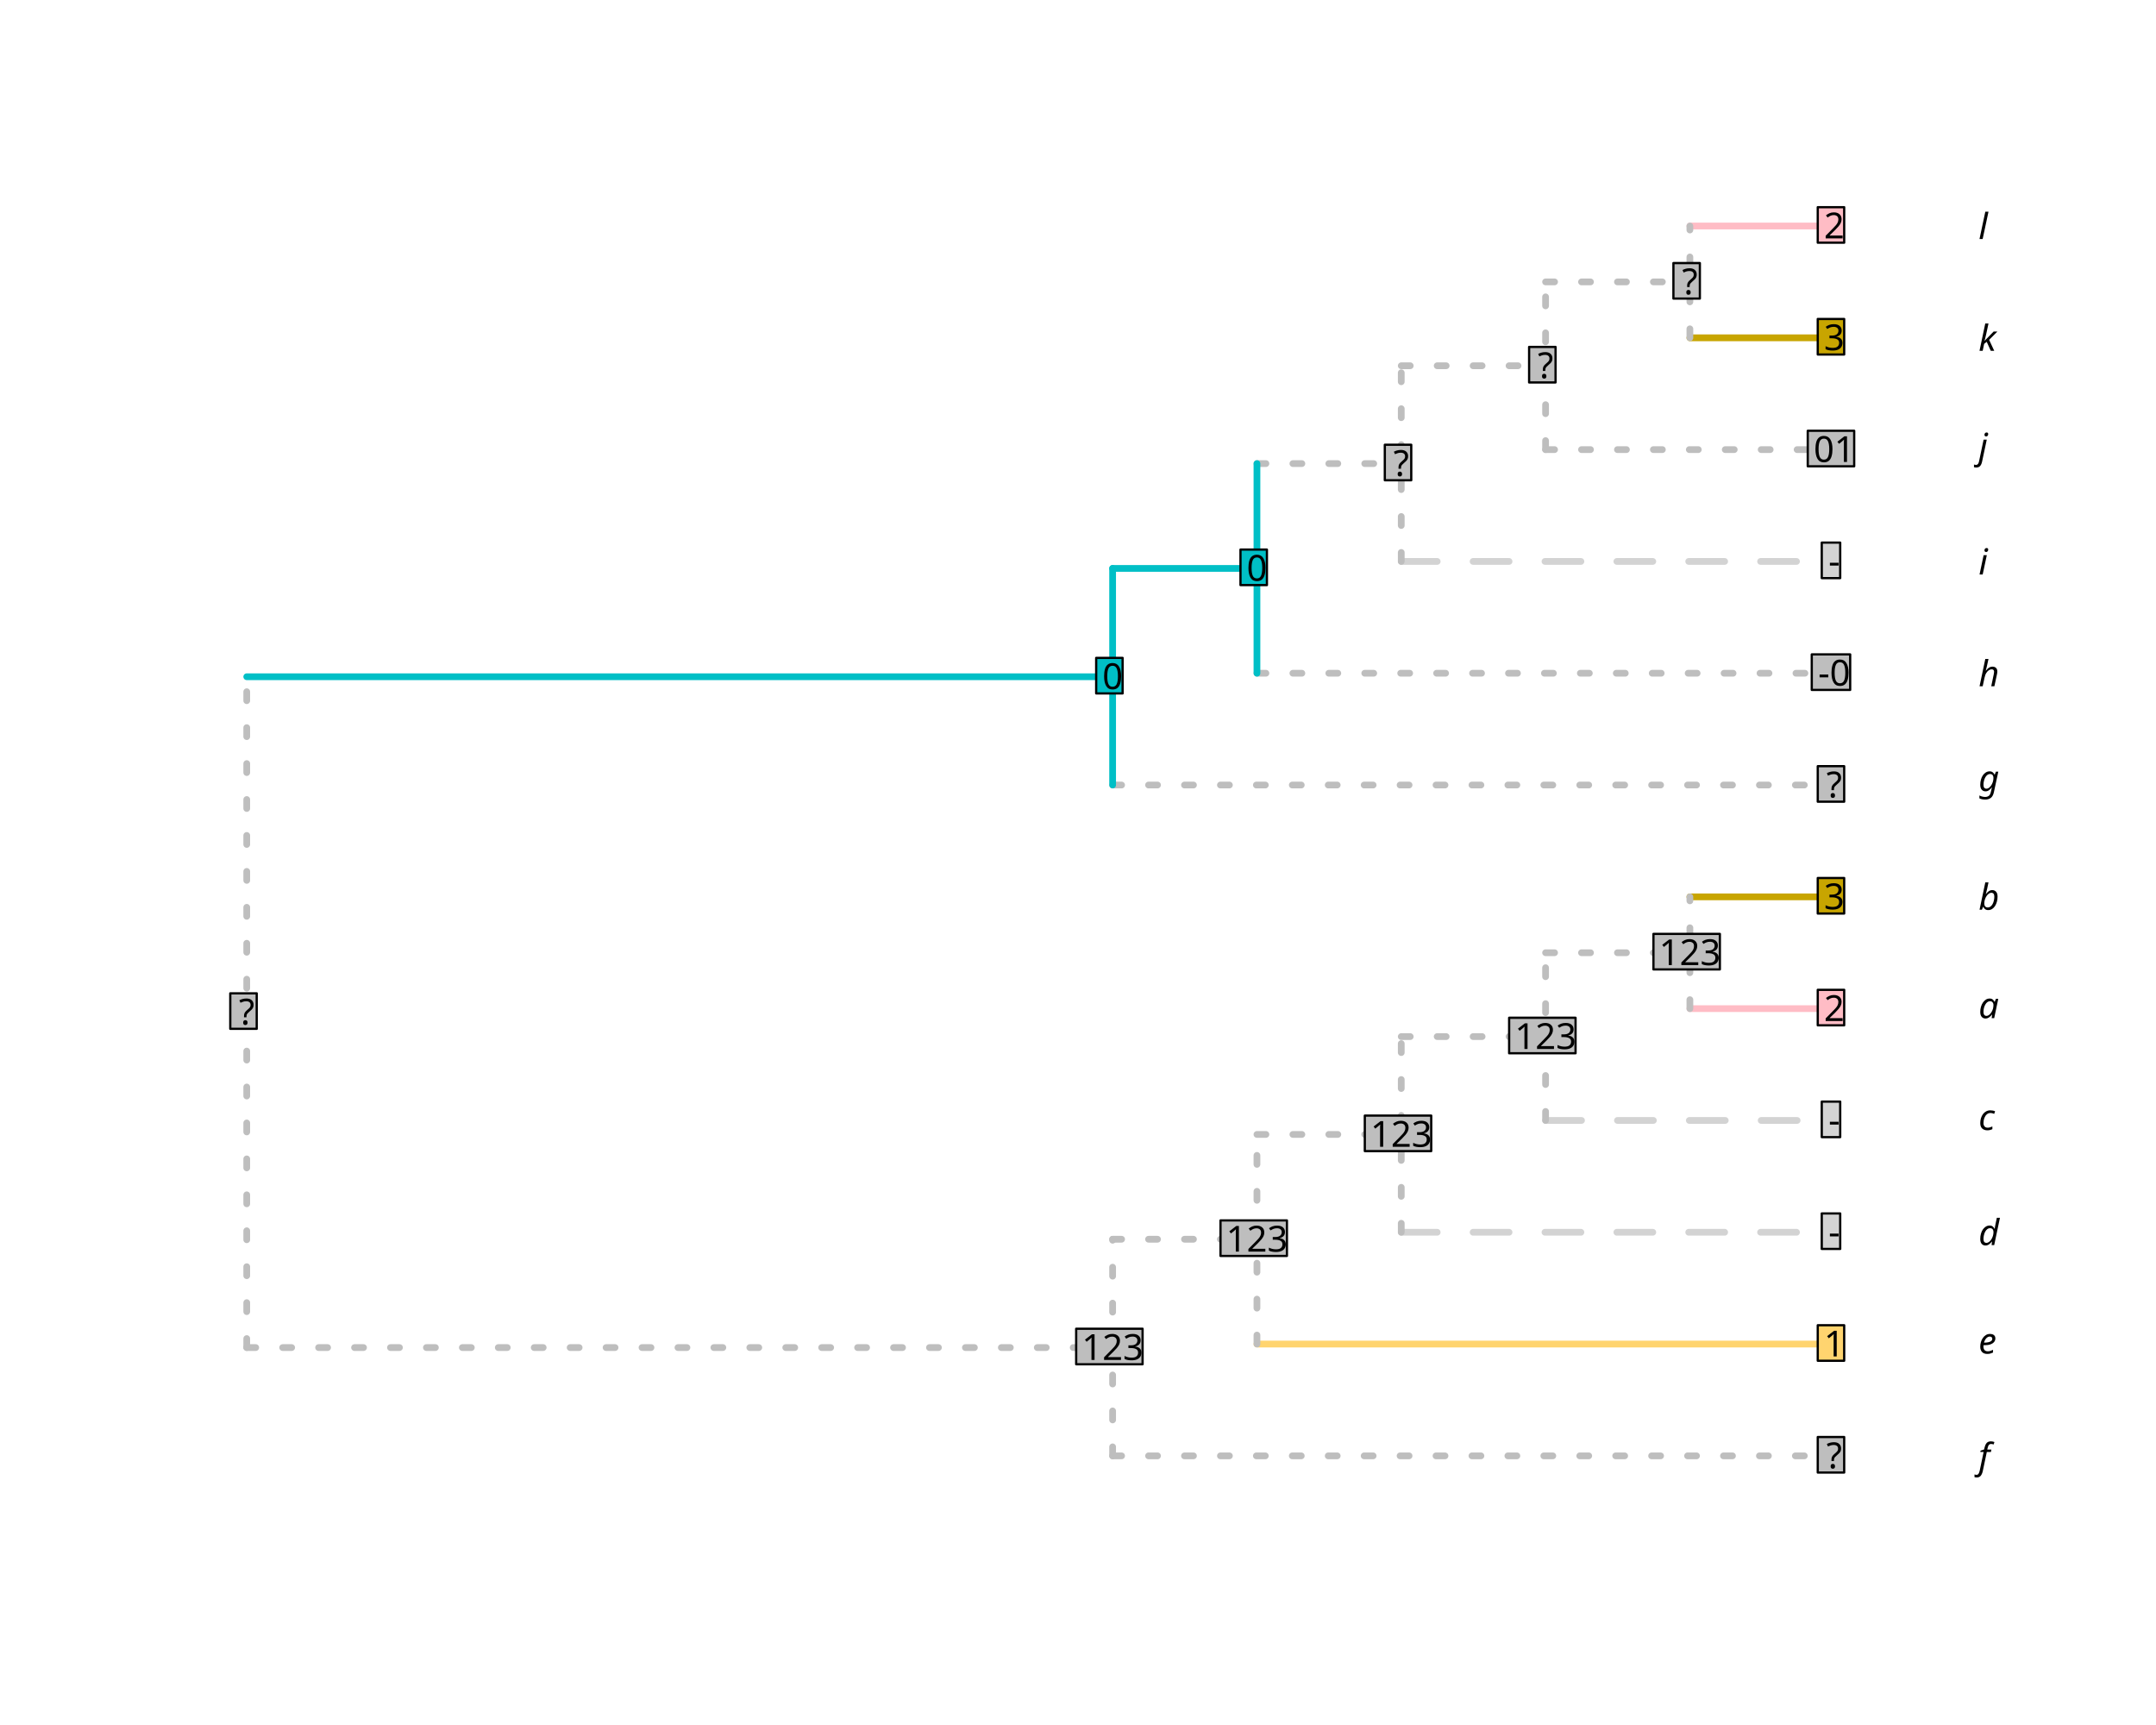
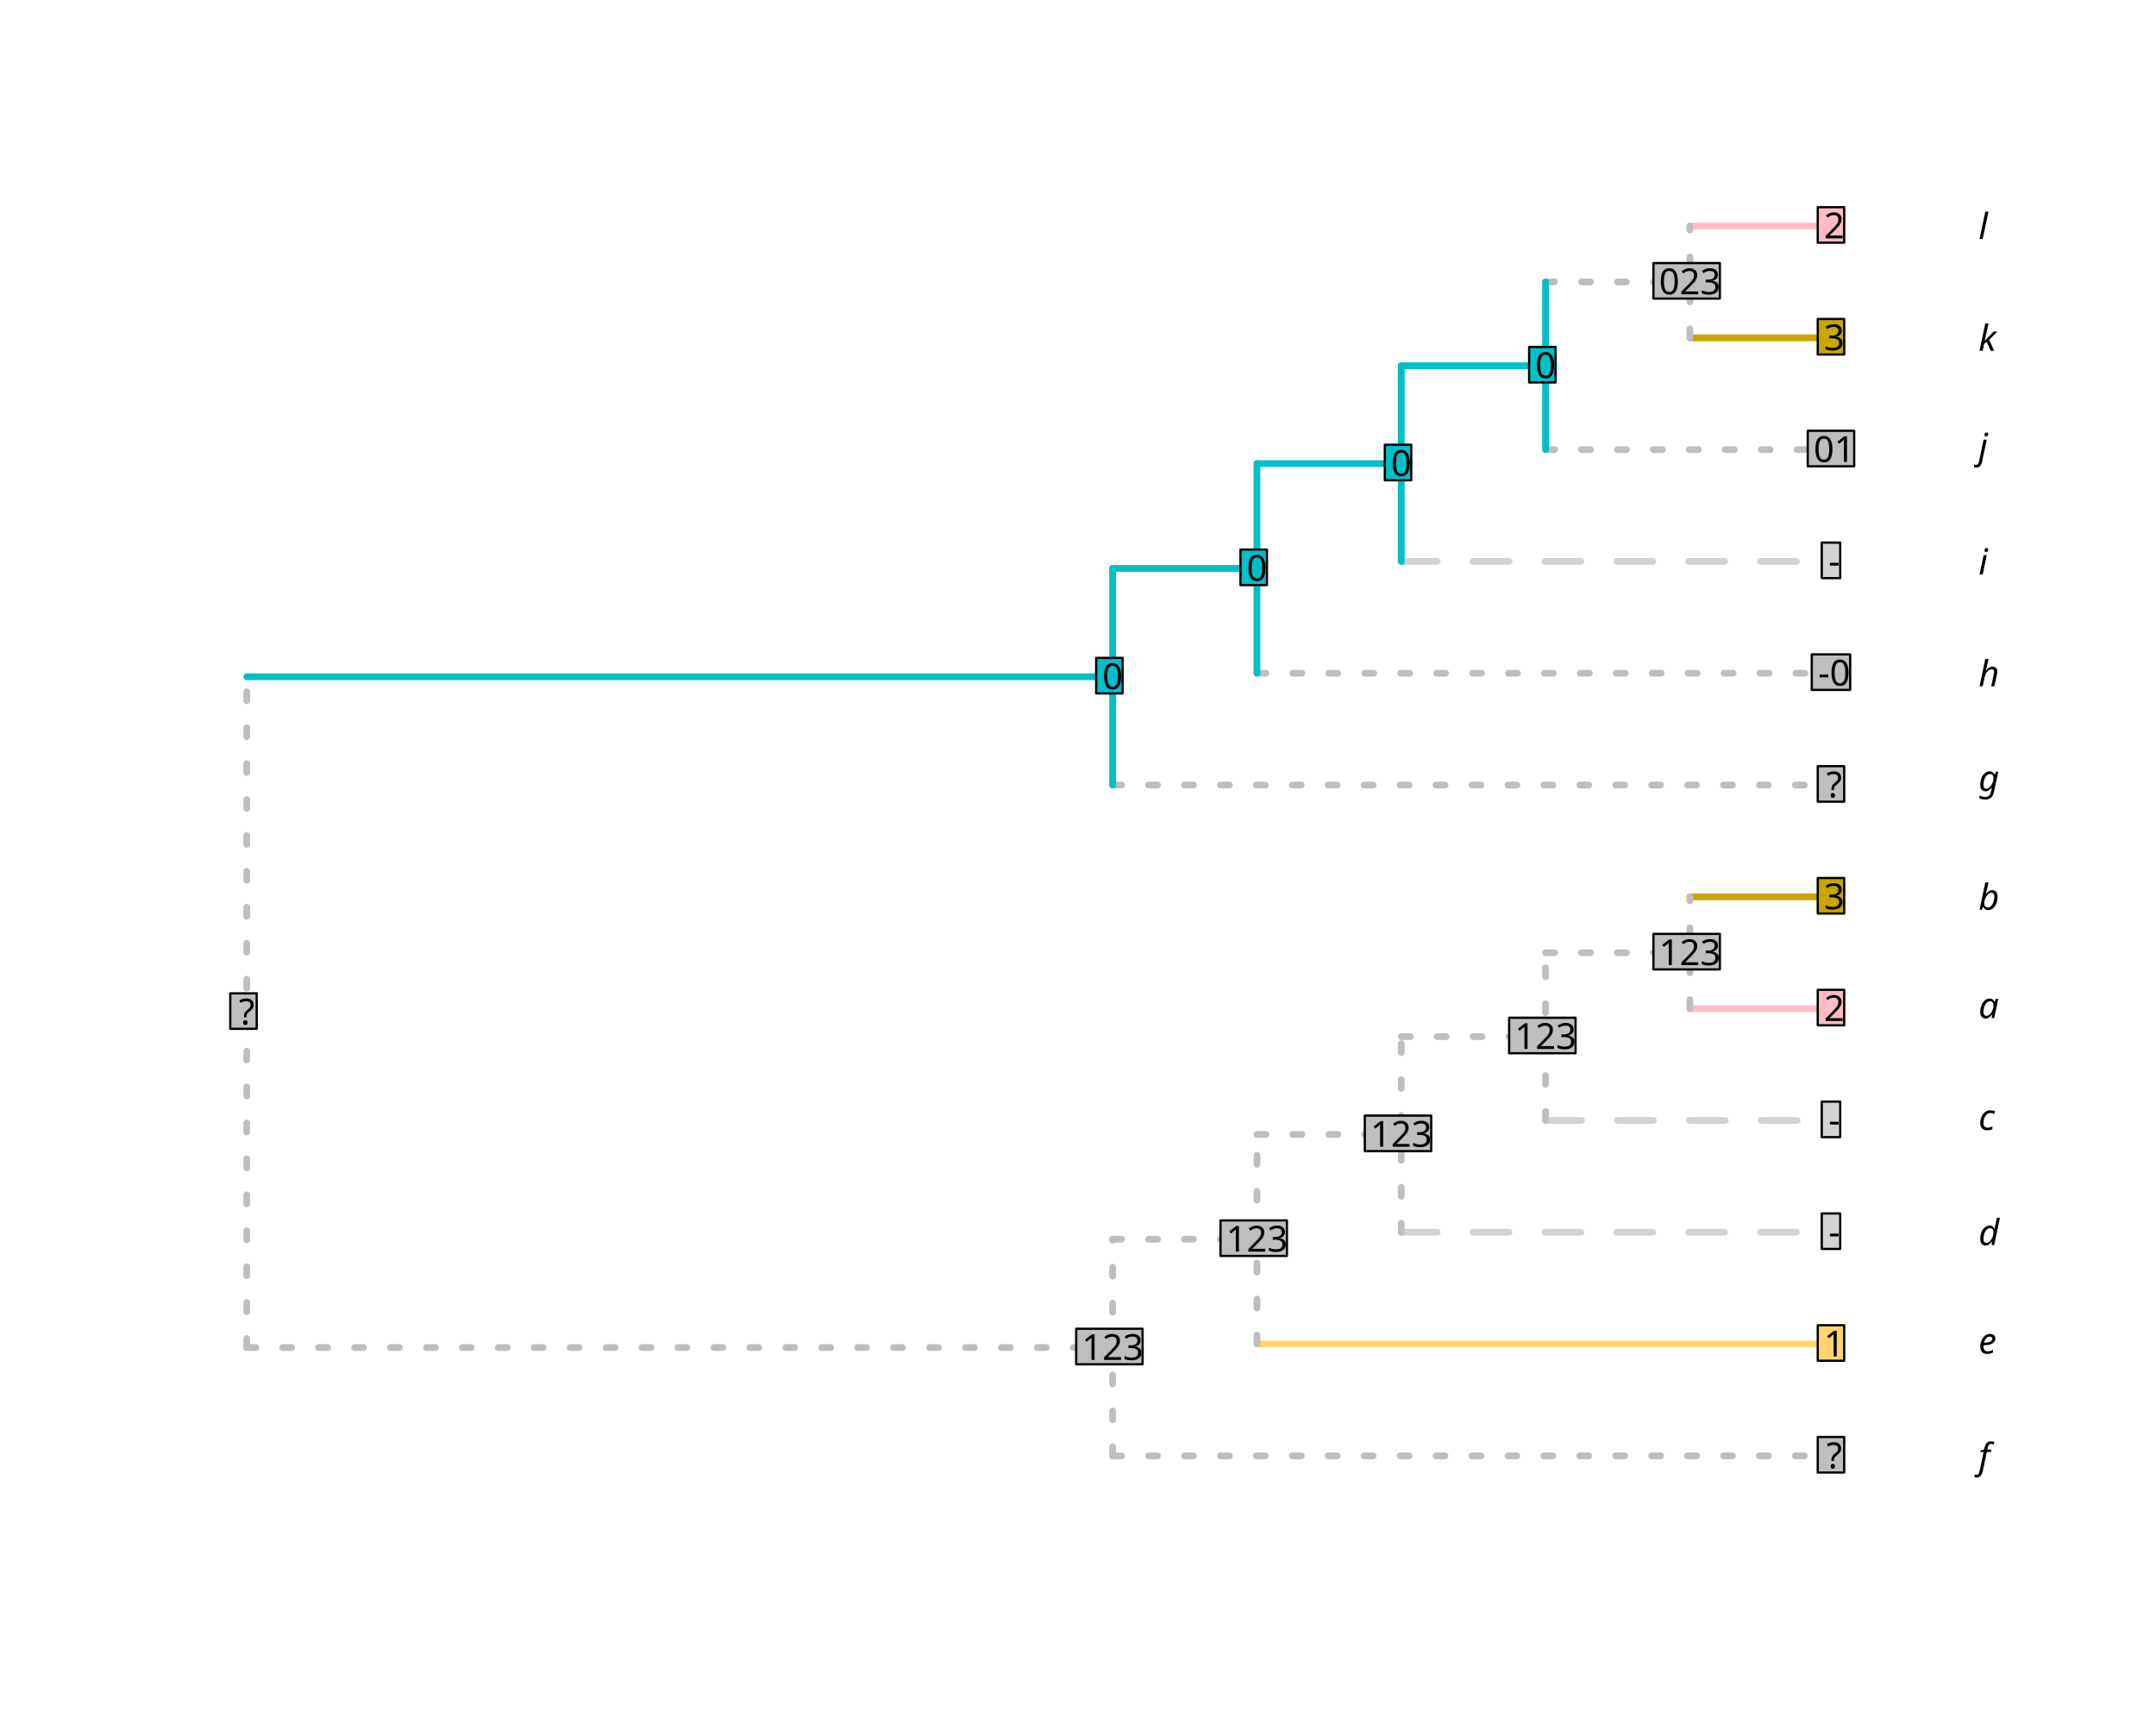
<svg xmlns="http://www.w3.org/2000/svg" class="svglite" data-engine-version="2.0" width="720.00pt" height="576.00pt" viewBox="0 0 720.00 576.00">
  <defs>
    <style type="text/css">
    .svglite line, .svglite polyline, .svglite polygon, .svglite path, .svglite rect, .svglite circle {
      fill: none;
      stroke: #000000;
      stroke-linecap: round;
      stroke-linejoin: round;
      stroke-miterlimit: 10.00;
    }
  </style>
  </defs>
  <rect width="100%" height="100%" style="stroke: none; fill: #FFFFFF;" />
  <defs>
    <clipPath id="cpMC4wMHw3MjAuMDB8MC4wMHw1NzYuMDA=">
      <rect x="0.00" y="0.00" width="720.00" height="576.00" />
    </clipPath>
  </defs>
  <g clip-path="url(#cpMC4wMHw3MjAuMDB8MC4wMHw1NzYuMDA=)">
</g>
  <defs>
    <clipPath id="cpNTkuMDR8Njg5Ljc2fDU5LjA0fDUwMi41Ng==">
      <rect x="59.04" y="59.04" width="630.72" height="443.52" />
    </clipPath>
  </defs>
  <g clip-path="url(#cpNTkuMDR8Njg5Ljc2fDU5LjA0fDUwMi41Ng==)">
    <line x1="82.40" y1="449.97" x2="371.56" y2="449.97" style="stroke-width: 2.25; stroke: #BEBEBE; stroke-dasharray: 3.00,9.00;" />
    <line x1="371.56" y1="486.13" x2="612.54" y2="486.13" style="stroke-width: 2.25; stroke: #BEBEBE; stroke-dasharray: 3.00,9.00;" />
    <line x1="371.56" y1="413.80" x2="419.76" y2="413.80" style="stroke-width: 2.25; stroke: #BEBEBE; stroke-dasharray: 3.00,9.00;" />
    <line x1="419.76" y1="448.80" x2="612.54" y2="448.80" style="stroke-width: 2.25; stroke: #FFD46F;" />
    <line x1="419.76" y1="378.80" x2="467.95" y2="378.80" style="stroke-width: 2.25; stroke: #BEBEBE; stroke-dasharray: 3.00,9.00;" />
    <line x1="467.95" y1="411.47" x2="612.54" y2="411.47" style="stroke-width: 2.25; stroke: #D3D3D3; stroke-dasharray: 12.00,12.00;" />
    <line x1="467.95" y1="346.13" x2="516.15" y2="346.13" style="stroke-width: 2.25; stroke: #BEBEBE; stroke-dasharray: 3.00,9.00;" />
    <line x1="516.15" y1="374.13" x2="612.54" y2="374.13" style="stroke-width: 2.25; stroke: #D3D3D3; stroke-dasharray: 12.00,12.00;" />
    <line x1="516.15" y1="318.13" x2="564.34" y2="318.13" style="stroke-width: 2.25; stroke: #BEBEBE; stroke-dasharray: 3.00,9.00;" />
    <line x1="564.34" y1="336.80" x2="612.54" y2="336.80" style="stroke-width: 2.25; stroke: #FFBCC5;" />
    <line x1="564.34" y1="299.47" x2="612.54" y2="299.47" style="stroke-width: 2.25; stroke: #C8A500;" />
    <line x1="82.40" y1="225.97" x2="371.56" y2="225.97" style="stroke-width: 2.25; stroke: #00BFC6;" />
    <line x1="371.56" y1="262.13" x2="612.54" y2="262.13" style="stroke-width: 2.25; stroke: #BEBEBE; stroke-dasharray: 3.00,9.00;" />
    <line x1="371.56" y1="189.80" x2="419.76" y2="189.80" style="stroke-width: 2.25; stroke: #00BFC6;" />
    <line x1="419.76" y1="224.80" x2="612.54" y2="224.80" style="stroke-width: 2.25; stroke: #BEBEBE; stroke-dasharray: 3.00,9.00;" />
-     <line x1="419.76" y1="154.80" x2="467.95" y2="154.80" style="stroke-width: 2.25; stroke: #BEBEBE; stroke-dasharray: 3.00,9.00;" />
+     <line x1="419.76" y1="154.80" x2="467.95" y2="154.80" style="stroke-width: 2.25; stroke: #00BFC6;" />
    <line x1="467.95" y1="187.47" x2="612.54" y2="187.47" style="stroke-width: 2.25; stroke: #D3D3D3; stroke-dasharray: 12.00,12.00;" />
-     <line x1="467.95" y1="122.13" x2="516.15" y2="122.13" style="stroke-width: 2.25; stroke: #BEBEBE; stroke-dasharray: 3.00,9.00;" />
+     <line x1="467.95" y1="122.13" x2="516.15" y2="122.13" style="stroke-width: 2.25; stroke: #00BFC6;" />
    <line x1="516.15" y1="150.13" x2="612.54" y2="150.13" style="stroke-width: 2.25; stroke: #BEBEBE; stroke-dasharray: 3.00,9.00;" />
    <line x1="516.15" y1="94.13" x2="564.34" y2="94.13" style="stroke-width: 2.25; stroke: #BEBEBE; stroke-dasharray: 3.00,9.00;" />
    <line x1="564.34" y1="112.80" x2="612.54" y2="112.80" style="stroke-width: 2.25; stroke: #C8A500;" />
    <line x1="564.34" y1="75.47" x2="612.54" y2="75.47" style="stroke-width: 2.25; stroke: #FFBCC5;" />
    <line x1="82.40" y1="449.97" x2="82.40" y2="225.97" style="stroke-width: 2.25; stroke: #BEBEBE; stroke-dasharray: 3.00,9.00;" />
    <line x1="371.56" y1="486.13" x2="371.56" y2="413.80" style="stroke-width: 2.25; stroke: #BEBEBE; stroke-dasharray: 3.00,9.00;" />
    <line x1="419.76" y1="448.80" x2="419.76" y2="378.80" style="stroke-width: 2.25; stroke: #BEBEBE; stroke-dasharray: 3.00,9.00;" />
    <line x1="467.95" y1="411.47" x2="467.95" y2="346.13" style="stroke-width: 2.25; stroke: #BEBEBE; stroke-dasharray: 3.00,9.00;" />
    <line x1="516.15" y1="374.13" x2="516.15" y2="318.13" style="stroke-width: 2.25; stroke: #BEBEBE; stroke-dasharray: 3.00,9.00;" />
    <line x1="564.34" y1="336.80" x2="564.34" y2="299.47" style="stroke-width: 2.25; stroke: #BEBEBE; stroke-dasharray: 3.00,9.00;" />
    <line x1="371.56" y1="262.13" x2="371.56" y2="189.80" style="stroke-width: 2.25; stroke: #00BFC6;" />
    <line x1="419.76" y1="224.80" x2="419.76" y2="154.80" style="stroke-width: 2.25; stroke: #00BFC6;" />
-     <line x1="467.95" y1="187.47" x2="467.95" y2="122.13" style="stroke-width: 2.25; stroke: #BEBEBE; stroke-dasharray: 3.00,9.00;" />
-     <line x1="516.15" y1="150.13" x2="516.15" y2="94.13" style="stroke-width: 2.25; stroke: #BEBEBE; stroke-dasharray: 3.00,9.00;" />
+     <line x1="467.95" y1="187.47" x2="467.95" y2="122.13" style="stroke-width: 2.25; stroke: #00BFC6;" />
+     <line x1="516.15" y1="150.13" x2="516.15" y2="94.13" style="stroke-width: 2.25; stroke: #00BFC6;" />
    <line x1="564.34" y1="112.80" x2="564.34" y2="75.47" style="stroke-width: 2.25; stroke: #BEBEBE; stroke-dasharray: 3.00,9.00;" />
    <text x="660.73" y="339.97" style="font-size: 12.00px; font-style: italic; font-family: sans;" textLength="6.67px" lengthAdjust="spacingAndGlyphs">a</text>
    <text x="660.73" y="303.76" style="font-size: 12.00px; font-style: italic; font-family: sans;" textLength="6.67px" lengthAdjust="spacingAndGlyphs">b</text>
    <text x="660.73" y="377.30" style="font-size: 12.00px; font-style: italic; font-family: sans;" textLength="6.00px" lengthAdjust="spacingAndGlyphs">c</text>
    <text x="660.73" y="415.76" style="font-size: 12.00px; font-style: italic; font-family: sans;" textLength="6.67px" lengthAdjust="spacingAndGlyphs">d</text>
    <text x="660.73" y="451.97" style="font-size: 12.00px; font-style: italic; font-family: sans;" textLength="6.67px" lengthAdjust="spacingAndGlyphs">e</text>
    <text x="660.73" y="490.47" style="font-size: 12.00px; font-style: italic; font-family: sans;" textLength="3.33px" lengthAdjust="spacingAndGlyphs">f</text>
    <text x="660.73" y="264.11" style="font-size: 12.00px; font-style: italic; font-family: sans;" textLength="6.67px" lengthAdjust="spacingAndGlyphs">g</text>
    <text x="660.73" y="229.15" style="font-size: 12.00px; font-style: italic; font-family: sans;" textLength="6.67px" lengthAdjust="spacingAndGlyphs">h</text>
    <text x="660.73" y="191.82" style="font-size: 12.00px; font-style: italic; font-family: sans;" textLength="2.66px" lengthAdjust="spacingAndGlyphs">i</text>
    <text x="660.73" y="153.24" style="font-size: 12.00px; font-style: italic; font-family: sans;" textLength="2.66px" lengthAdjust="spacingAndGlyphs">j</text>
    <text x="660.73" y="117.15" style="font-size: 12.00px; font-style: italic; font-family: sans;" textLength="6.00px" lengthAdjust="spacingAndGlyphs">k</text>
    <text x="660.73" y="79.82" style="font-size: 12.00px; font-style: italic; font-family: sans;" textLength="2.66px" lengthAdjust="spacingAndGlyphs">l</text>
    <rect x="607.04" y="330.51" width="8.83" height="11.86" style="stroke-width: 0.75; fill: #FFBCC5;" />
    <rect x="607.04" y="293.18" width="8.83" height="11.86" style="stroke-width: 0.75; fill: #C8A500;" />
    <rect x="608.38" y="367.84" width="6.16" height="11.86" style="stroke-width: 0.75; fill: #D3D3D3;" />
    <rect x="608.38" y="405.18" width="6.16" height="11.86" style="stroke-width: 0.75; fill: #D3D3D3;" />
    <rect x="607.04" y="442.51" width="8.83" height="11.86" style="stroke-width: 0.75; fill: #FFD46F;" />
    <rect x="607.04" y="479.84" width="8.83" height="11.86" style="stroke-width: 0.75; fill: #BEBEBE;" />
    <rect x="607.04" y="255.84" width="8.83" height="11.86" style="stroke-width: 0.75; fill: #BEBEBE;" />
    <rect x="605.04" y="218.51" width="12.83" height="11.86" style="stroke-width: 0.75; fill: #BEBEBE;" />
    <rect x="608.38" y="181.18" width="6.16" height="11.86" style="stroke-width: 0.75; fill: #D3D3D3;" />
    <rect x="603.70" y="143.84" width="15.51" height="11.86" style="stroke-width: 0.75; fill: #BEBEBE;" />
    <rect x="607.04" y="106.51" width="8.83" height="11.86" style="stroke-width: 0.75; fill: #C8A500;" />
    <rect x="607.04" y="69.18" width="8.83" height="11.86" style="stroke-width: 0.75; fill: #FFBCC5;" />
    <rect x="76.90" y="331.68" width="8.83" height="11.86" style="stroke-width: 0.75; fill: #BEBEBE;" />
    <rect x="359.39" y="443.68" width="22.18" height="11.86" style="stroke-width: 0.75; fill: #BEBEBE;" />
    <rect x="407.59" y="407.51" width="22.18" height="11.86" style="stroke-width: 0.75; fill: #BEBEBE;" />
    <rect x="455.78" y="372.51" width="22.18" height="11.86" style="stroke-width: 0.75; fill: #BEBEBE;" />
    <rect x="503.98" y="339.84" width="22.18" height="11.86" style="stroke-width: 0.75; fill: #BEBEBE;" />
    <rect x="552.17" y="311.84" width="22.18" height="11.86" style="stroke-width: 0.75; fill: #BEBEBE;" />
    <rect x="366.07" y="219.68" width="8.83" height="11.86" style="stroke-width: 0.75; fill: #00BFC6;" />
    <rect x="414.26" y="183.51" width="8.83" height="11.86" style="stroke-width: 0.75; fill: #00BFC6;" />
-     <rect x="462.46" y="148.51" width="8.83" height="11.86" style="stroke-width: 0.75; fill: #BEBEBE;" />
-     <rect x="510.65" y="115.84" width="8.83" height="11.86" style="stroke-width: 0.75; fill: #BEBEBE;" />
-     <rect x="558.84" y="87.84" width="8.83" height="11.86" style="stroke-width: 0.75; fill: #BEBEBE;" />
+     <rect x="462.46" y="148.51" width="8.83" height="11.86" style="stroke-width: 0.75; fill: #00BFC6;" />
+     <rect x="510.65" y="115.84" width="8.83" height="11.86" style="stroke-width: 0.75; fill: #00BFC6;" />
+     <rect x="552.17" y="87.84" width="22.18" height="11.86" style="stroke-width: 0.75; fill: #BEBEBE;" />
    <text x="612.54" y="340.93" text-anchor="middle" style="font-size: 12.00px; font-family: sans;" textLength="6.67px" lengthAdjust="spacingAndGlyphs">2</text>
    <text x="612.54" y="303.60" text-anchor="middle" style="font-size: 12.00px; font-family: sans;" textLength="6.67px" lengthAdjust="spacingAndGlyphs">3</text>
    <text x="612.54" y="378.26" text-anchor="middle" style="font-size: 12.00px; font-family: sans;" textLength="4.00px" lengthAdjust="spacingAndGlyphs">-</text>
    <text x="612.54" y="415.60" text-anchor="middle" style="font-size: 12.00px; font-family: sans;" textLength="4.00px" lengthAdjust="spacingAndGlyphs">-</text>
    <text x="612.54" y="452.93" text-anchor="middle" style="font-size: 12.00px; font-family: sans;" textLength="6.67px" lengthAdjust="spacingAndGlyphs">1</text>
    <text x="612.54" y="490.26" text-anchor="middle" style="font-size: 12.00px; font-family: sans;" textLength="6.67px" lengthAdjust="spacingAndGlyphs">?</text>
    <text x="612.54" y="266.26" text-anchor="middle" style="font-size: 12.00px; font-family: sans;" textLength="6.67px" lengthAdjust="spacingAndGlyphs">?</text>
    <text x="612.54" y="228.93" text-anchor="middle" style="font-size: 12.00px; font-family: sans;" textLength="10.67px" lengthAdjust="spacingAndGlyphs">-0</text>
    <text x="612.54" y="191.60" text-anchor="middle" style="font-size: 12.00px; font-family: sans;" textLength="4.00px" lengthAdjust="spacingAndGlyphs">-</text>
    <text x="612.54" y="154.26" text-anchor="middle" style="font-size: 12.00px; font-family: sans;" textLength="13.35px" lengthAdjust="spacingAndGlyphs">01</text>
    <text x="612.54" y="116.93" text-anchor="middle" style="font-size: 12.00px; font-family: sans;" textLength="6.67px" lengthAdjust="spacingAndGlyphs">3</text>
    <text x="612.54" y="79.60" text-anchor="middle" style="font-size: 12.00px; font-family: sans;" textLength="6.67px" lengthAdjust="spacingAndGlyphs">2</text>
    <text x="82.40" y="342.10" text-anchor="middle" style="font-size: 12.00px; font-family: sans;" textLength="6.67px" lengthAdjust="spacingAndGlyphs">?</text>
    <text x="371.56" y="454.10" text-anchor="middle" style="font-size: 12.00px; font-family: sans;" textLength="20.02px" lengthAdjust="spacingAndGlyphs">123</text>
    <text x="419.76" y="417.93" text-anchor="middle" style="font-size: 12.00px; font-family: sans;" textLength="20.02px" lengthAdjust="spacingAndGlyphs">123</text>
    <text x="467.95" y="382.93" text-anchor="middle" style="font-size: 12.00px; font-family: sans;" textLength="20.02px" lengthAdjust="spacingAndGlyphs">123</text>
    <text x="516.15" y="350.26" text-anchor="middle" style="font-size: 12.00px; font-family: sans;" textLength="20.02px" lengthAdjust="spacingAndGlyphs">123</text>
    <text x="564.34" y="322.26" text-anchor="middle" style="font-size: 12.00px; font-family: sans;" textLength="20.02px" lengthAdjust="spacingAndGlyphs">123</text>
    <text x="371.56" y="230.10" text-anchor="middle" style="font-size: 12.00px; font-family: sans;" textLength="6.67px" lengthAdjust="spacingAndGlyphs">0</text>
    <text x="419.76" y="193.93" text-anchor="middle" style="font-size: 12.00px; font-family: sans;" textLength="6.67px" lengthAdjust="spacingAndGlyphs">0</text>
-     <text x="467.95" y="158.93" text-anchor="middle" style="font-size: 12.00px; font-family: sans;" textLength="6.67px" lengthAdjust="spacingAndGlyphs">?</text>
-     <text x="516.15" y="126.26" text-anchor="middle" style="font-size: 12.00px; font-family: sans;" textLength="6.67px" lengthAdjust="spacingAndGlyphs">?</text>
-     <text x="564.34" y="98.26" text-anchor="middle" style="font-size: 12.00px; font-family: sans;" textLength="6.67px" lengthAdjust="spacingAndGlyphs">?</text>
+     <text x="467.95" y="158.93" text-anchor="middle" style="font-size: 12.00px; font-family: sans;" textLength="6.67px" lengthAdjust="spacingAndGlyphs">0</text>
+     <text x="516.15" y="126.26" text-anchor="middle" style="font-size: 12.00px; font-family: sans;" textLength="6.67px" lengthAdjust="spacingAndGlyphs">0</text>
+     <text x="564.34" y="98.26" text-anchor="middle" style="font-size: 12.00px; font-family: sans;" textLength="20.02px" lengthAdjust="spacingAndGlyphs">023</text>
  </g>
</svg>
